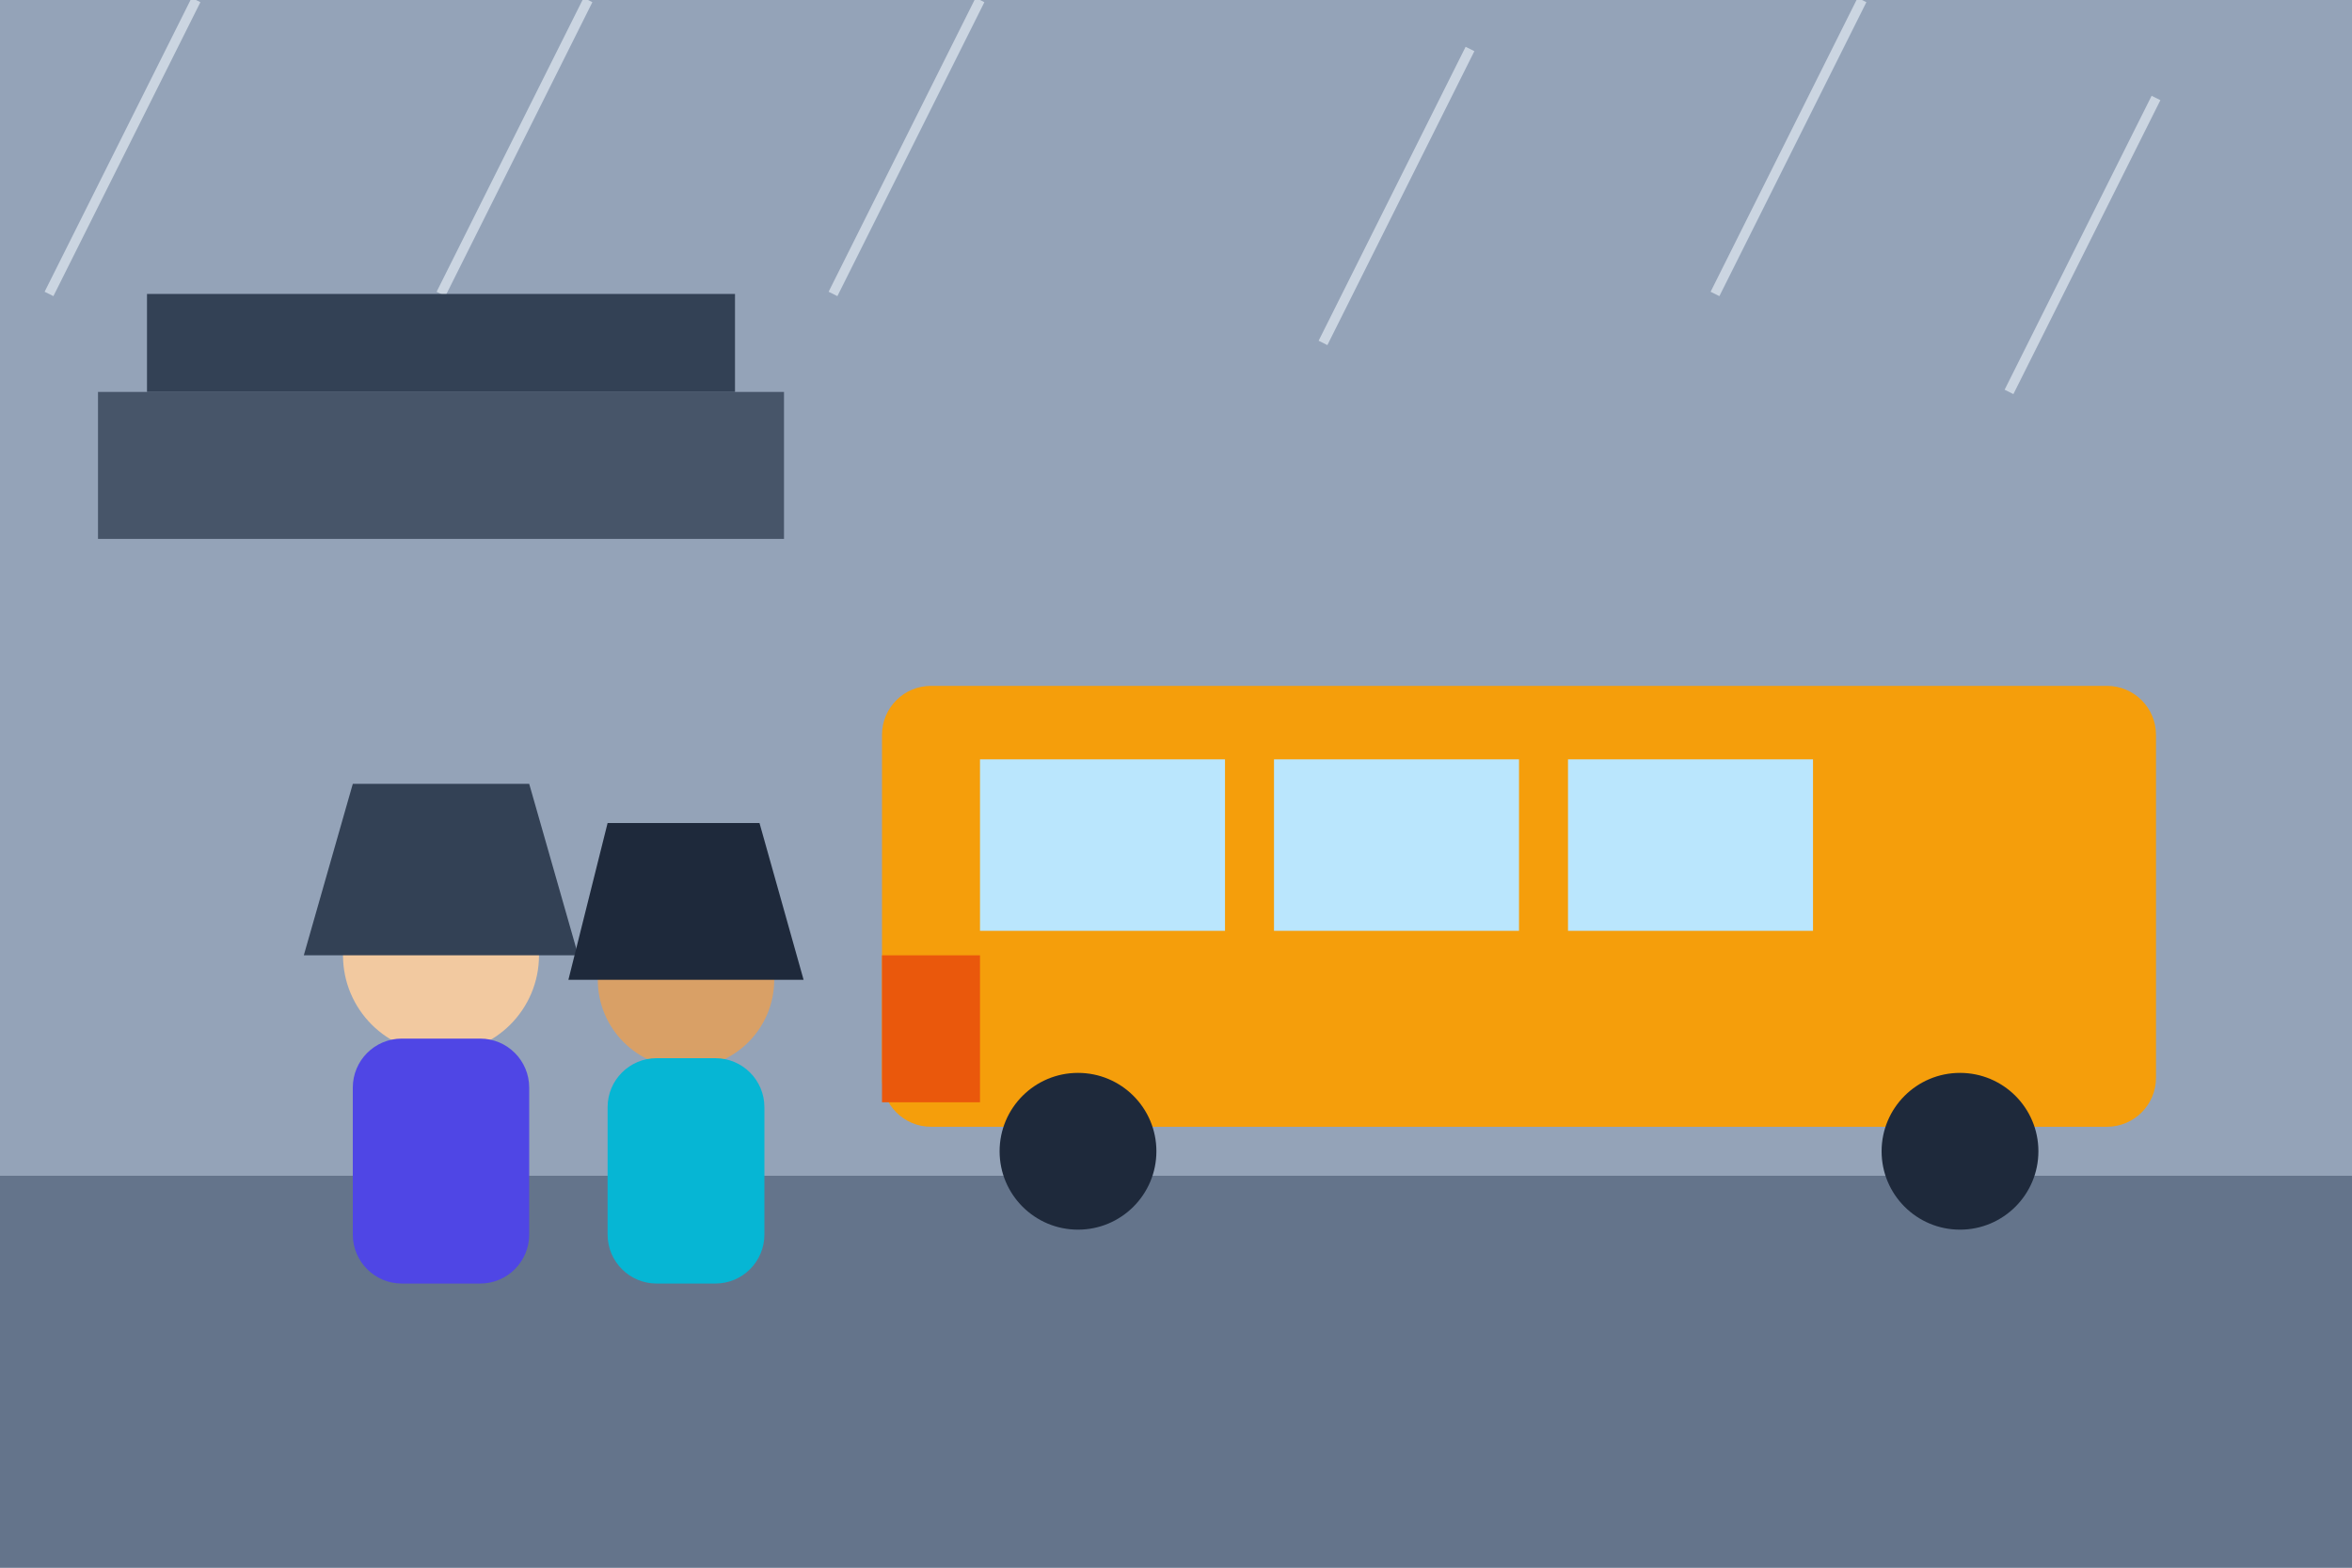
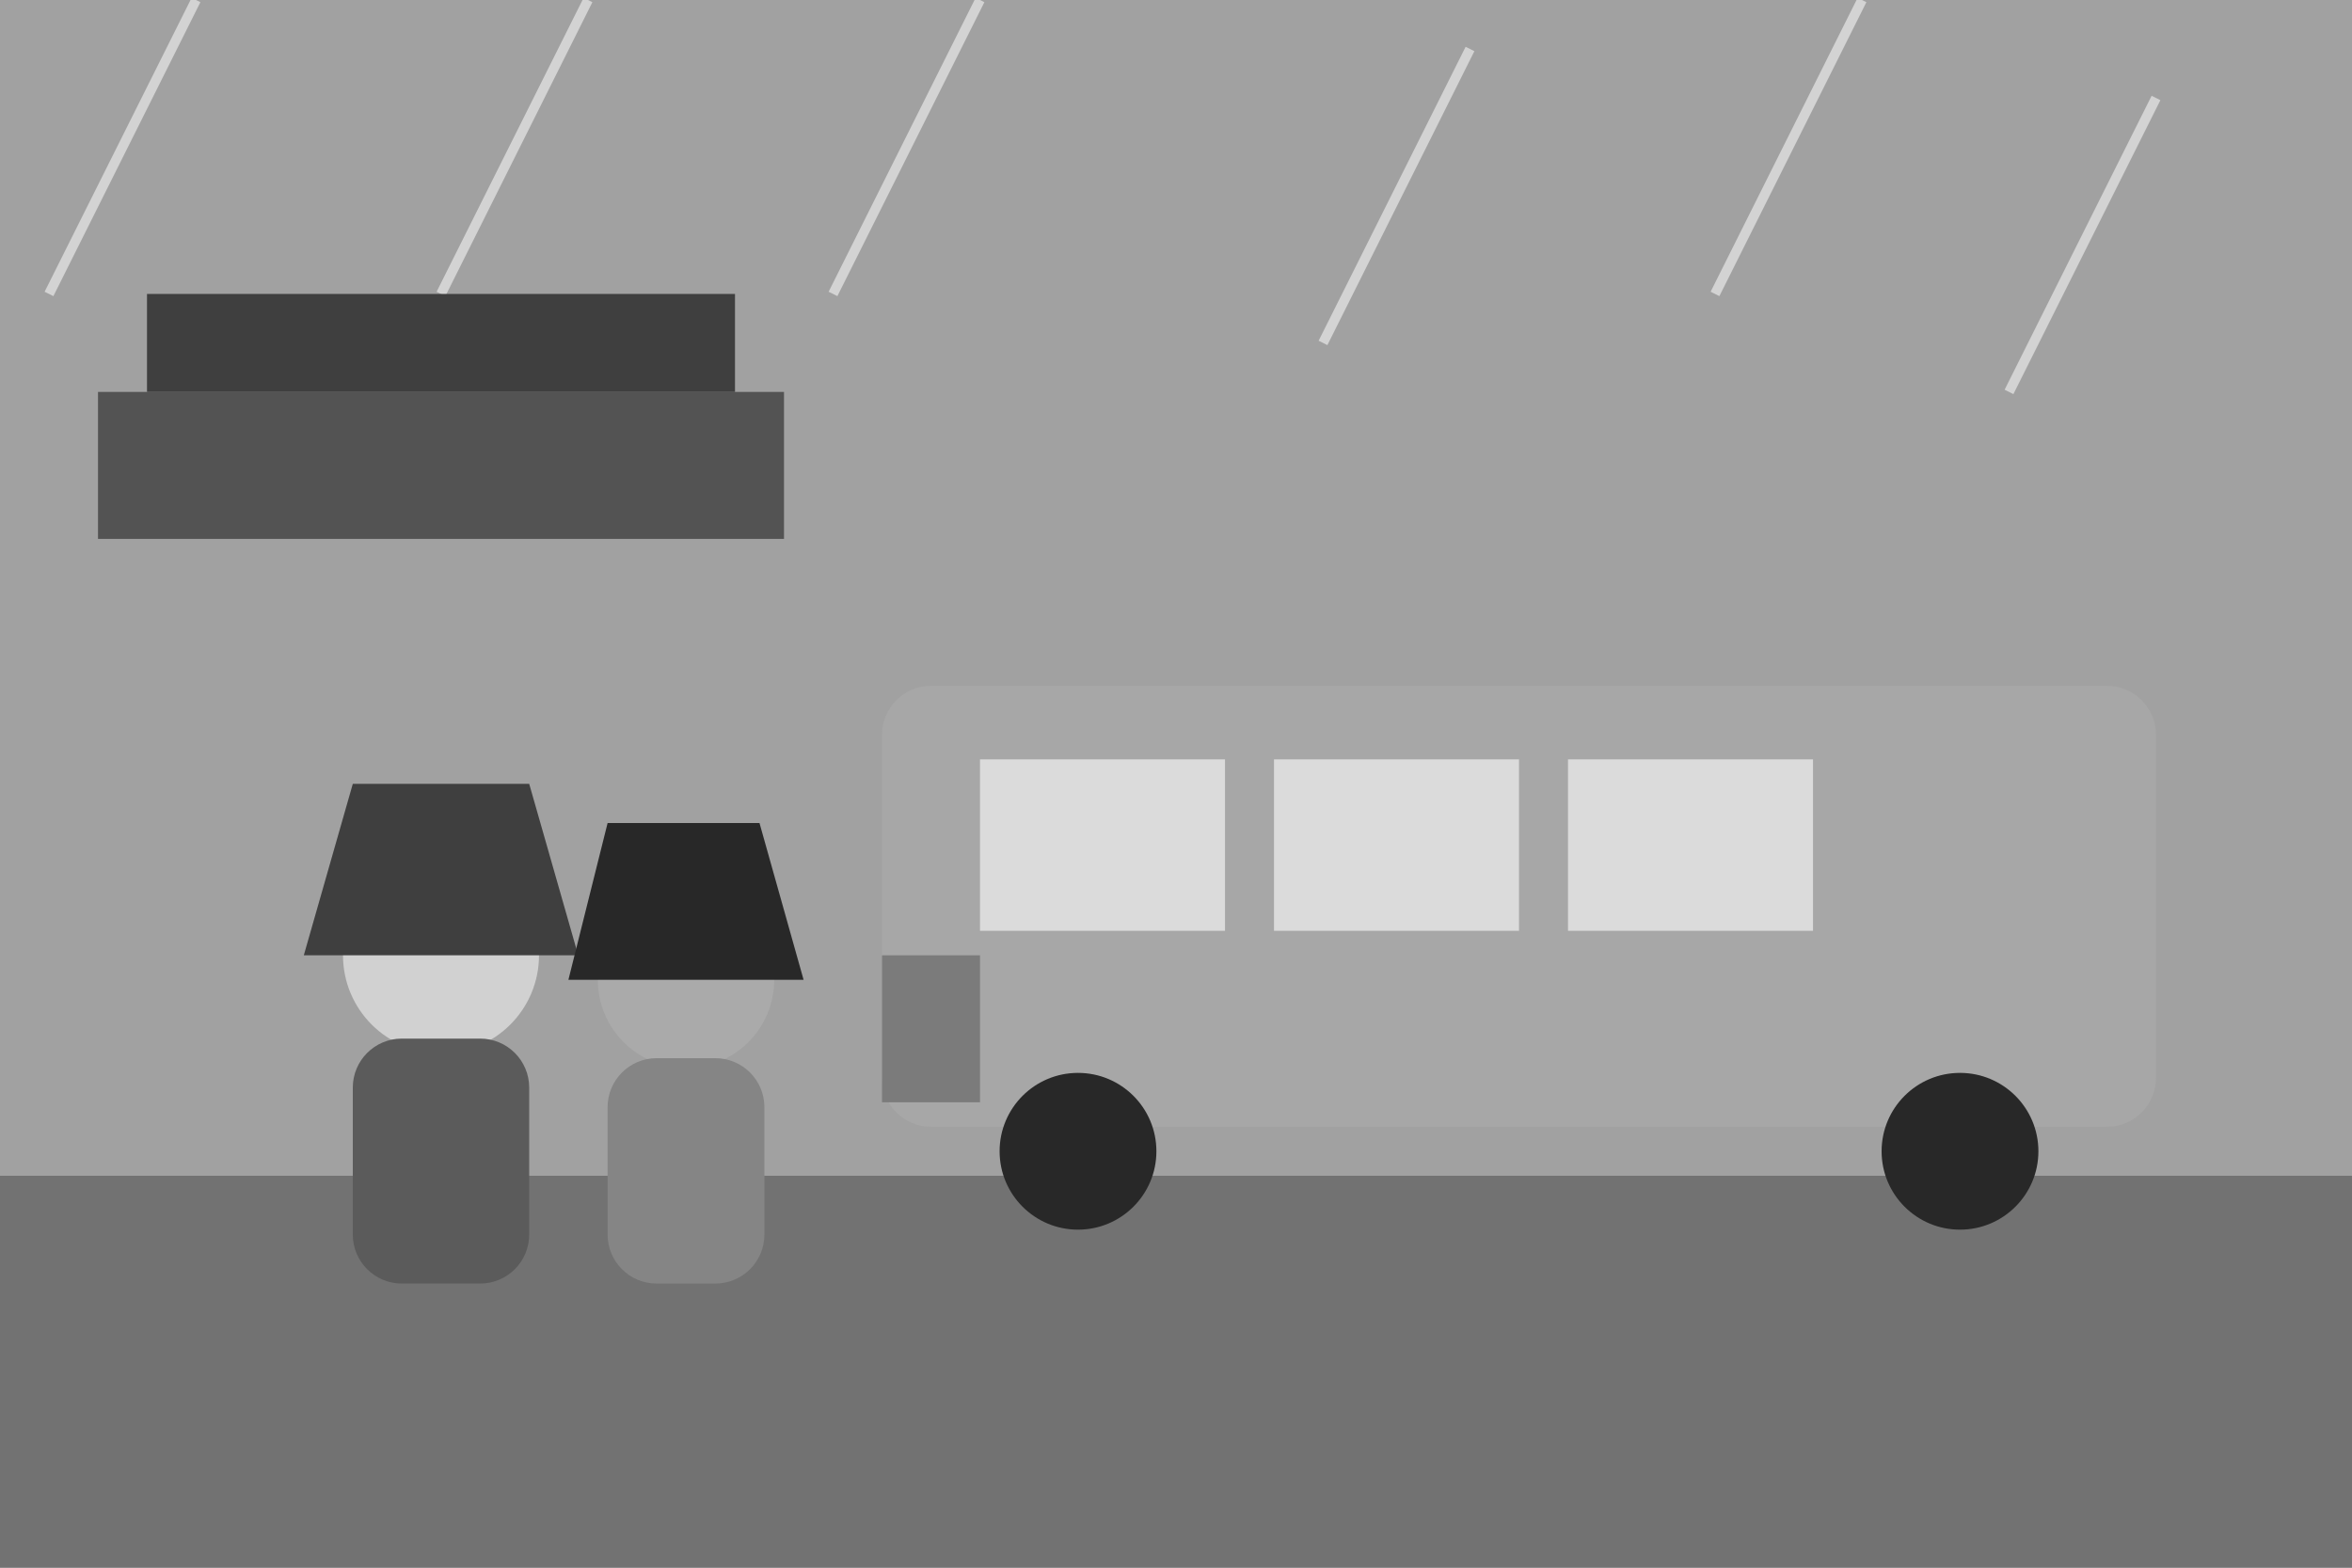
<svg xmlns="http://www.w3.org/2000/svg" viewBox="0 0 480 320">
-   <rect width="480" height="320" fill="#94a3b8" />
-   <rect y="240" width="480" height="80" fill="#64748b" />
-   <g stroke="#cbd5e1" stroke-width="2">
+   <rect width="480" height="320" fill="#a1a1a1" />
+   <rect y="240" width="480" height="80" fill="#727272" />
+   <g stroke="#d3d3d3" stroke-width="2">
    <line x1="40" y1="0" x2="10" y2="60" />
    <line x1="120" y1="0" x2="90" y2="60" />
    <line x1="200" y1="0" x2="170" y2="60" />
    <line x1="300" y1="10" x2="270" y2="70" />
    <line x1="380" y1="0" x2="350" y2="60" />
    <line x1="440" y1="20" x2="410" y2="80" />
  </g>
-   <rect x="20" y="80" width="140" height="30" fill="#475569" />
-   <rect x="30" y="60" width="120" height="20" fill="#334155" />
+   <rect x="20" y="80" width="140" height="30" fill="#535353" />
+   <rect x="30" y="60" width="120" height="20" fill="#3f3f3f" />
  <g>
-     <rect x="180" y="140" width="260" height="90" rx="10" fill="#f59e0b" />
-     <rect x="200" y="155" width="50" height="35" fill="#bae6fd" />
-     <rect x="260" y="155" width="50" height="35" fill="#bae6fd" />
-     <rect x="320" y="155" width="50" height="35" fill="#bae6fd" />
-     <circle cx="220" cy="235" r="16" fill="#1e293b" />
-     <circle cx="400" cy="235" r="16" fill="#1e293b" />
-     <rect x="180" y="195" width="20" height="30" fill="#ea580c" />
+     <rect x="180" y="140" width="260" height="90" rx="10" fill="#a7a7a7" />
+     <rect x="200" y="155" width="50" height="35" fill="#dbdbdb" />
+     <rect x="260" y="155" width="50" height="35" fill="#dbdbdb" />
+     <rect x="320" y="155" width="50" height="35" fill="#dbdbdb" />
+     <circle cx="220" cy="235" r="16" fill="#282828" />
+     <circle cx="400" cy="235" r="16" fill="#282828" />
+     <rect x="180" y="195" width="20" height="30" fill="#7b7b7b" />
  </g>
  <g>
-     <ellipse cx="90" cy="195" rx="20" ry="20" fill="#f2c9a0" />
-     <rect x="72" y="212" width="36" height="50" rx="10" fill="#4f46e5" />
-     <path d="M62 195 L118 195 L108 160 L72 160 Z" fill="#334155" />
+     <ellipse cx="90" cy="195" rx="20" ry="20" fill="#d1d1d1" />
+     <rect x="72" y="212" width="36" height="50" rx="10" fill="#5b5b5b" />
+     <path d="M62 195 L118 195 L108 160 L72 160 Z" fill="#3f3f3f" />
  </g>
  <g>
-     <ellipse cx="140" cy="200" rx="18" ry="18" fill="#d9a066" />
-     <rect x="124" y="216" width="32" height="46" rx="10" fill="#06b6d4" />
-     <path d="M116 200 L164 200 L155 168 L124 168 Z" fill="#1e293b" />
+     <ellipse cx="140" cy="200" rx="18" ry="18" fill="#aaaaaa" />
+     <rect x="124" y="216" width="32" height="46" rx="10" fill="#858585" />
+     <path d="M116 200 L164 200 L155 168 L124 168 Z" fill="#282828" />
  </g>
</svg>
